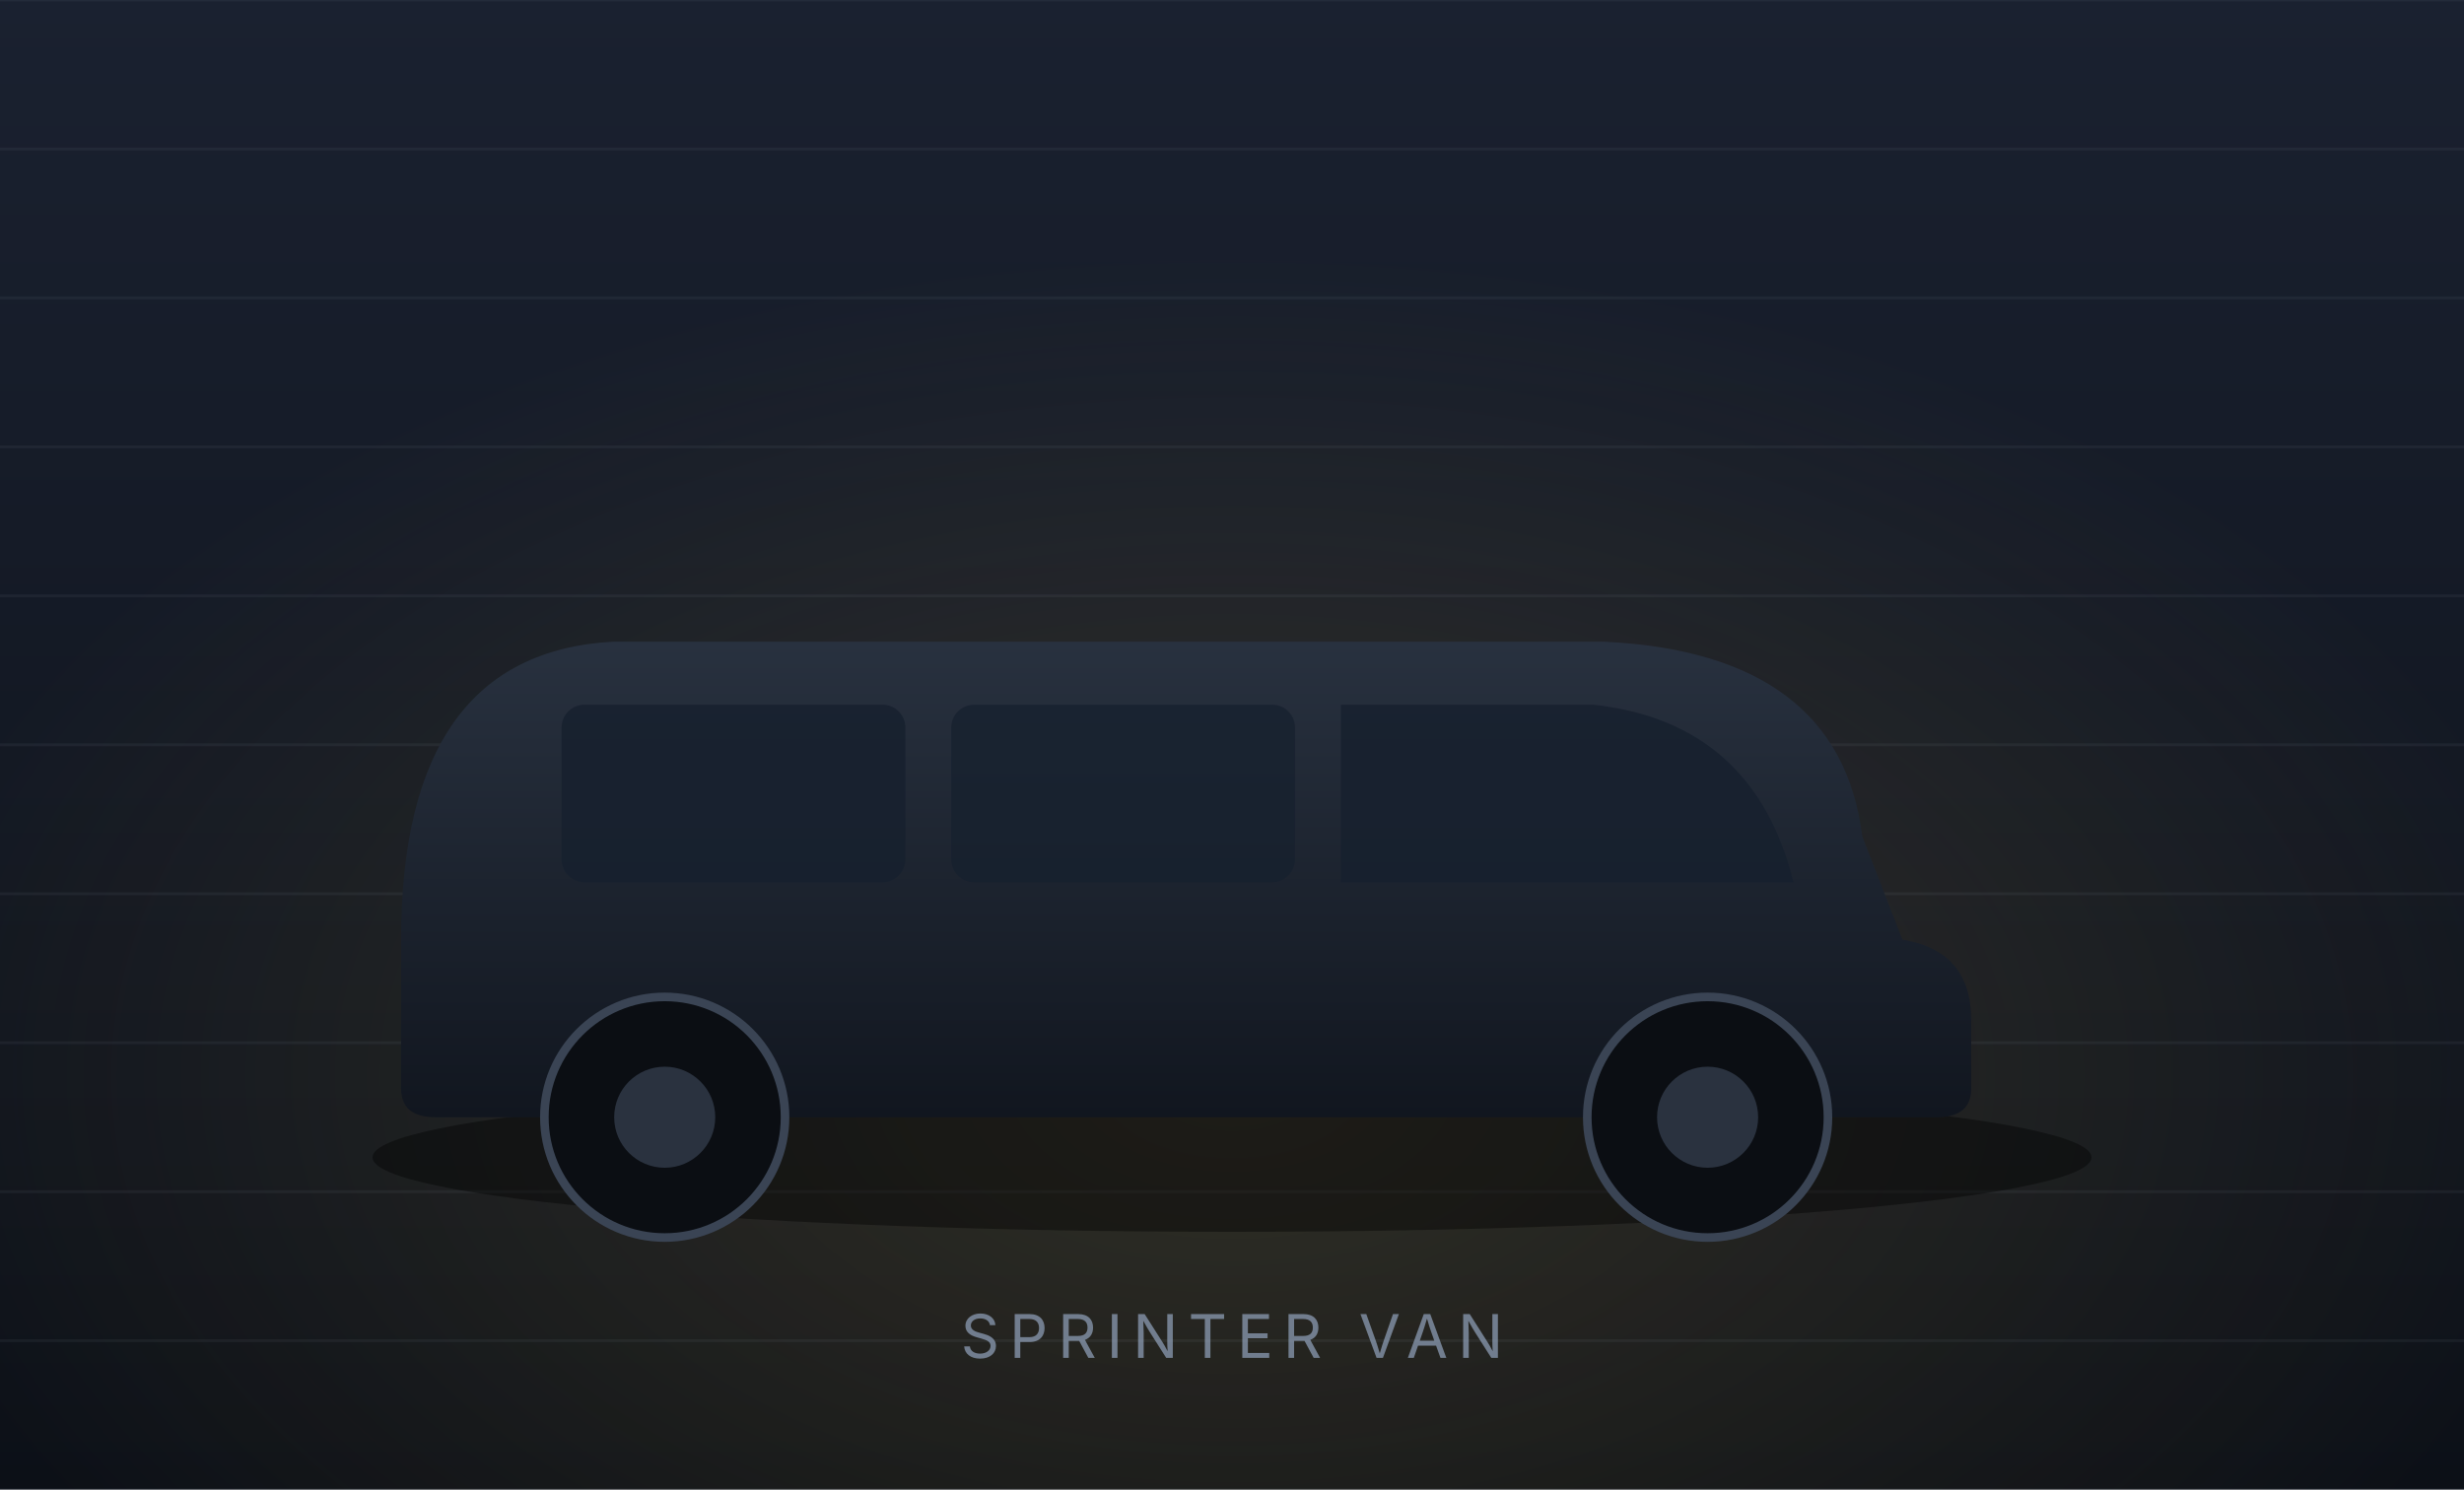
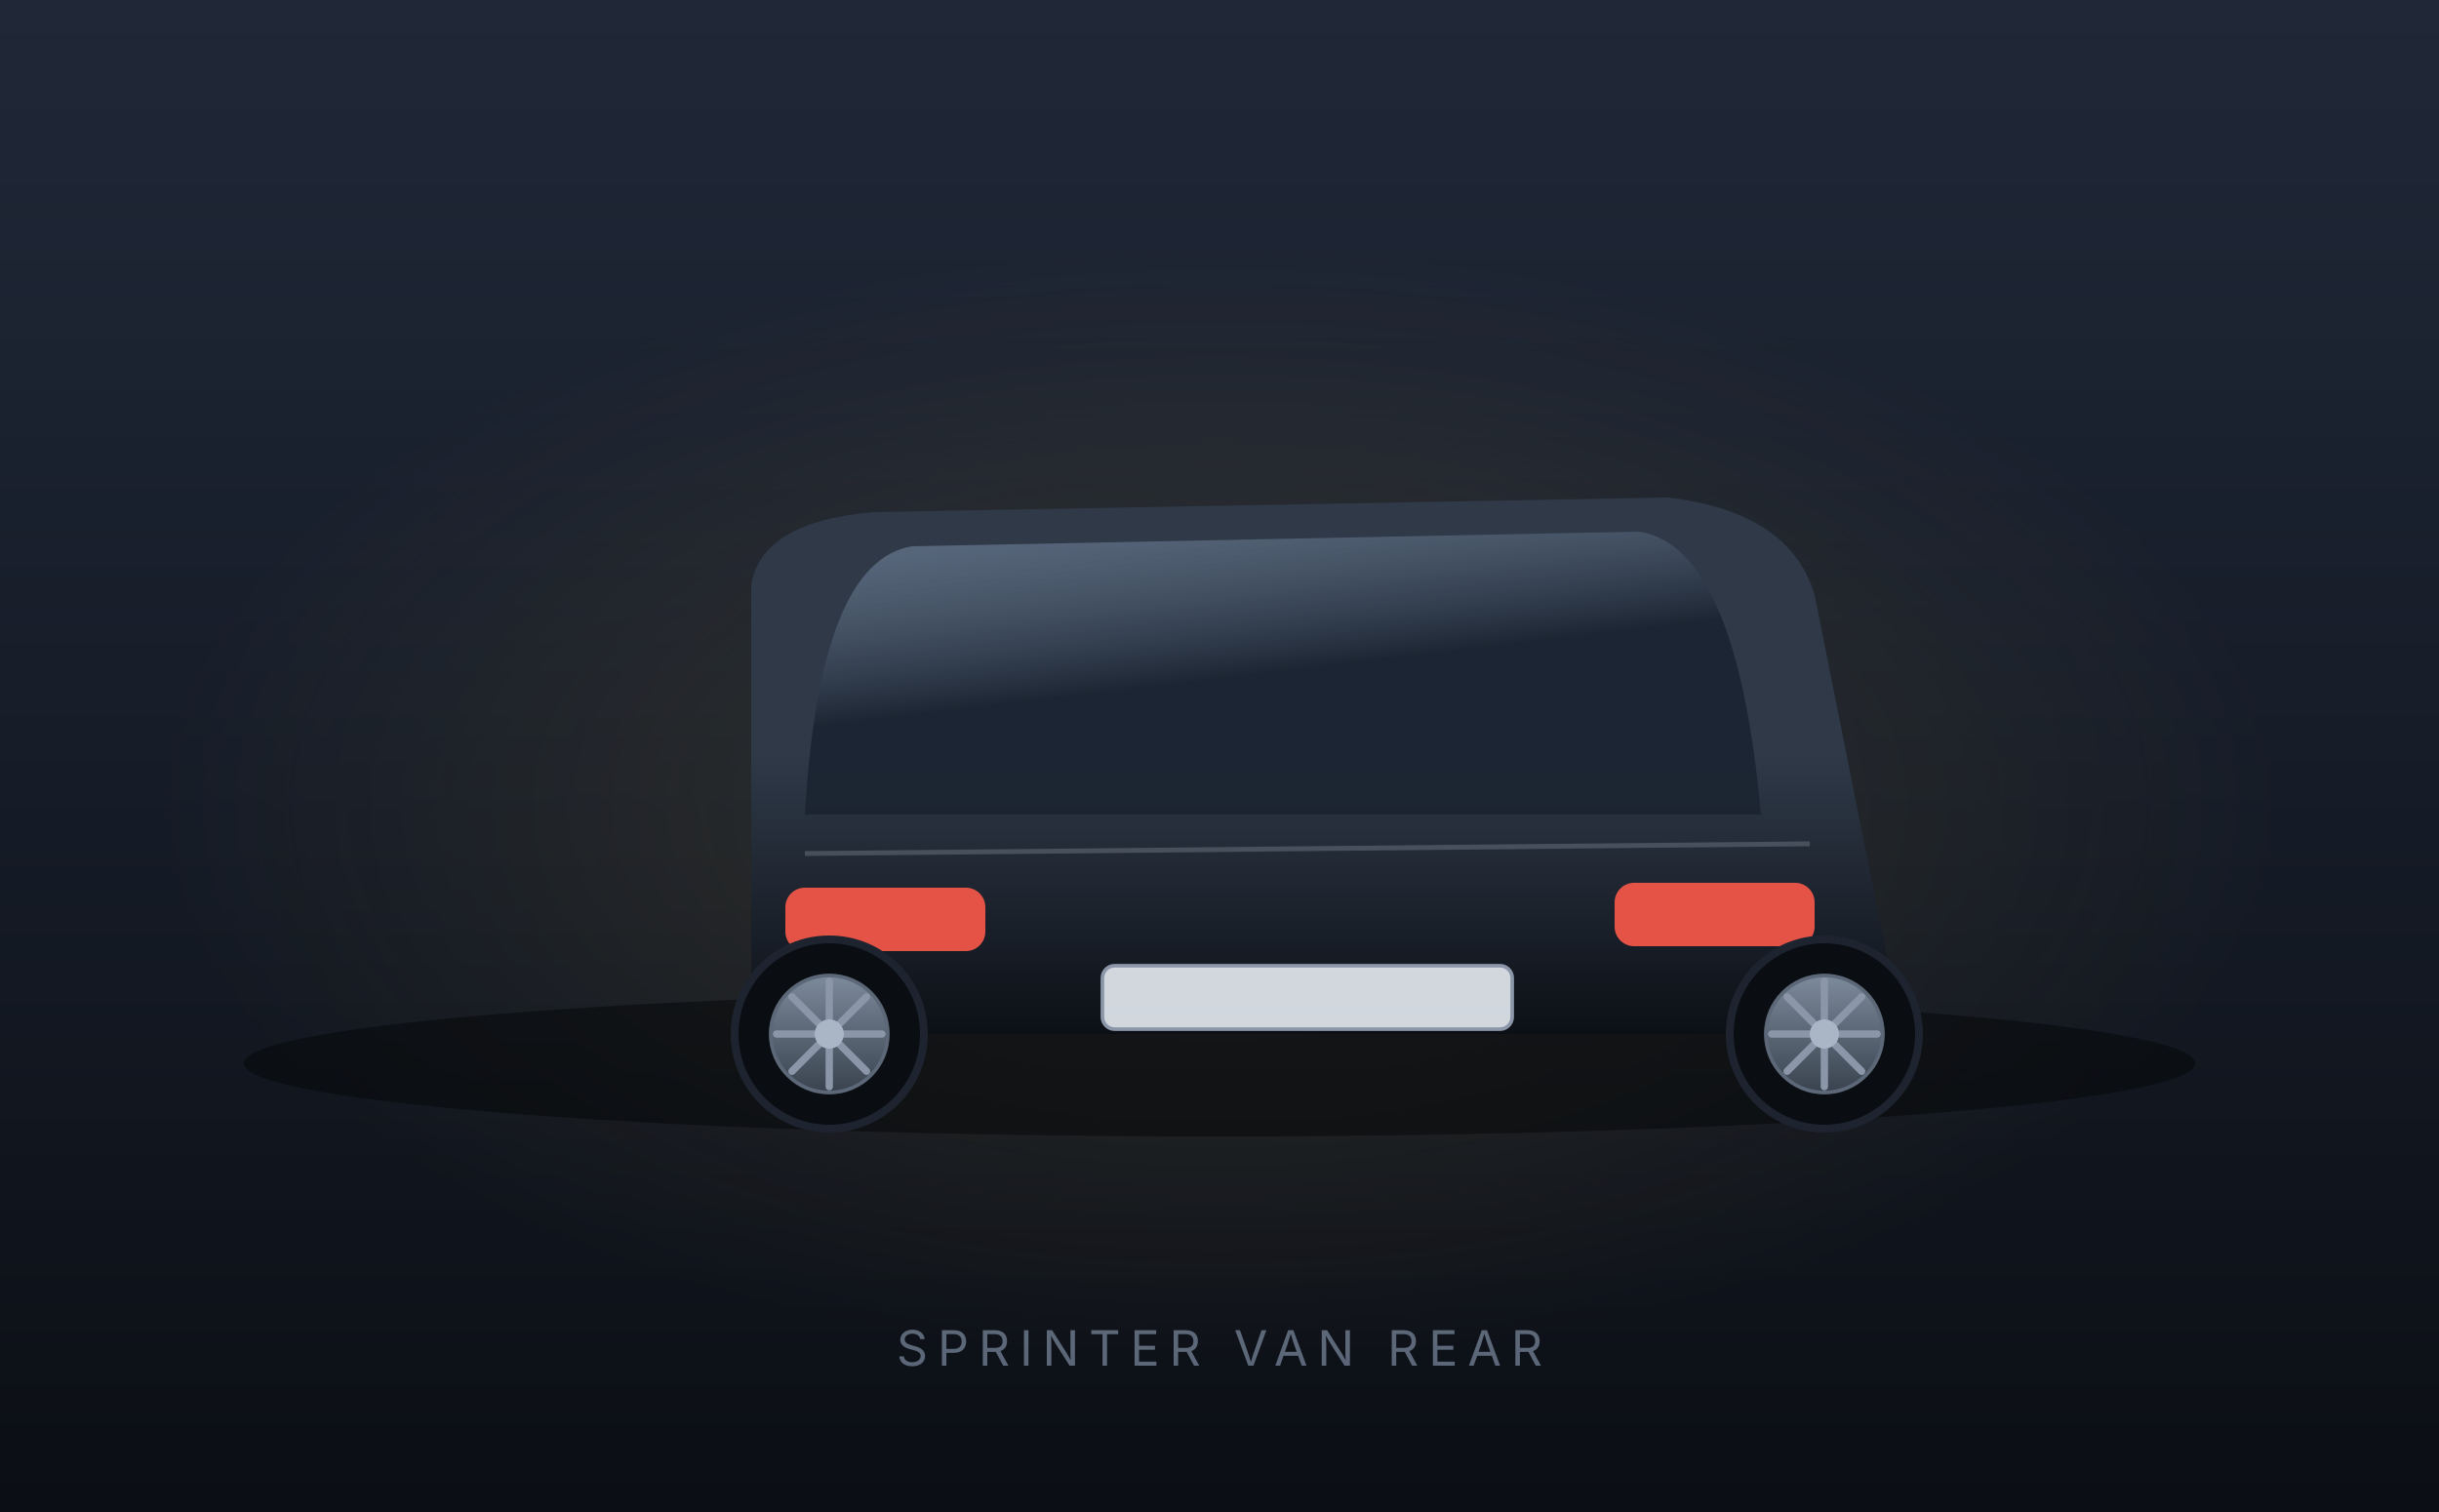
- <svg xmlns="http://www.w3.org/2000/svg" viewBox="0 0 860 520" width="860" height="520" role="img" aria-label="sprinter van">
+ <svg xmlns="http://www.w3.org/2000/svg" viewBox="0 0 1000 620" width="1000" height="620" role="img" aria-label="sprinter van rear">
  <defs>
    <linearGradient id="bg" x1="0" y1="0" x2="0" y2="1">
-       <stop offset="0%" stop-color="#1a2130" />
-       <stop offset="100%" stop-color="#0c1017" />
+       <stop offset="0%" stop-color="#202838" />
+       <stop offset="55%" stop-color="#151b26" />
+       <stop offset="100%" stop-color="#0b0e14" />
    </linearGradient>
    <linearGradient id="body" x1="0" y1="0" x2="0" y2="1">
-       <stop offset="0%" stop-color="#28313f" />
-       <stop offset="100%" stop-color="#11161f" />
+       <stop offset="0%" stop-color="#2f3948" />
+       <stop offset="48%" stop-color="#2f3948" />
+       <stop offset="100%" stop-color="#0c1016" />
    </linearGradient>
-     <radialGradient id="glow" cx="50%" cy="72%" r="55%">
-       <stop offset="0%" stop-color="#e6bf57" stop-opacity="0.16" />
+     <linearGradient id="roof" x1="0" y1="0" x2="0" y2="1">
+       <stop offset="0%" stop-color="#ffffff" stop-opacity="0.16" />
+       <stop offset="100%" stop-color="#ffffff" stop-opacity="0" />
+     </linearGradient>
+     <linearGradient id="glass" x1="0" y1="0" x2="0.4" y2="1">
+       <stop offset="0%" stop-color="#7f93ad" stop-opacity="0.55" />
+       <stop offset="60%" stop-color="#1b2431" stop-opacity="0.95" />
+     </linearGradient>
+     <linearGradient id="rim" x1="0" y1="0" x2="0" y2="1">
+       <stop offset="0%" stop-color="#7d8a9b" />
+       <stop offset="100%" stop-color="#39434f" />
+     </linearGradient>
+     <linearGradient id="leather" x1="0" y1="0" x2="0" y2="1">
+       <stop offset="0%" stop-color="#26303d" />
+       <stop offset="100%" stop-color="#151c26" />
+     </linearGradient>
+     <radialGradient id="pool" cx="50%" cy="50%" r="50%">
+       <stop offset="0%" stop-color="#e6bf57" stop-opacity="0.14" />
      <stop offset="100%" stop-color="#e6bf57" stop-opacity="0" />
    </radialGradient>
  </defs>
-   <rect width="860" height="520" fill="url(#bg)" />
-   <rect width="860" height="520" fill="url(#glow)" />
-   <g opacity="0.07" stroke="#9fb0c8" stroke-width="1">
-     <line x1="0" y1="0" x2="860" y2="0" />
-     <line x1="0" y1="52" x2="860" y2="52" />
-     <line x1="0" y1="104" x2="860" y2="104" />
-     <line x1="0" y1="156" x2="860" y2="156" />
-     <line x1="0" y1="208" x2="860" y2="208" />
-     <line x1="0" y1="260" x2="860" y2="260" />
-     <line x1="0" y1="312" x2="860" y2="312" />
-     <line x1="0" y1="364" x2="860" y2="364" />
-     <line x1="0" y1="416" x2="860" y2="416" />
-     <line x1="0" y1="468" x2="860" y2="468" />
-     <line x1="0" y1="520" x2="860" y2="520" />
+   <rect width="1000" height="620" fill="url(#bg)" />
+   <ellipse cx="500" cy="330" rx="430" ry="230" fill="url(#pool)" />
+   <ellipse cx="500" cy="436" rx="400" ry="30" fill="#05070a" opacity="0.55" />
+   <path d="M308 424 L308 240 Q312 214 358 210 L684 204              Q734 210 744 244 L780 424 Z" fill="url(#body)" />
+   <path d="M330 334 Q336 230 374 224 L672 218              Q712 224 722 334 Z" fill="url(#glass)" />
+   <rect x="322" y="364" width="82" height="26" rx="8" fill="#ff5a4a" opacity="0.88" />
+   <rect x="662" y="362" width="82" height="26" rx="8" fill="#ff5a4a" opacity="0.88" />
+   <rect x="452" y="396" width="168" height="26" rx="5" fill="#e7ecf3" opacity="0.9" />
+   <rect x="452" y="396" width="168" height="26" rx="5" fill="none" stroke="#8b97a8" stroke-width="1.5" />
+   <path d="M330 350 L742 346" stroke="#c9d3e0" stroke-width="2" opacity="0.22" />
+   <g>
+     <circle cx="340" cy="424" r="40" fill="#0a0d12" />
+     <circle cx="340" cy="424" r="38.8" fill="none" stroke="#1d242f" stroke-width="3.2" />
+     <circle cx="340" cy="424" r="24" fill="url(#rim)" />
+     <circle cx="340" cy="424" r="24" fill="none" stroke="#5c6878" stroke-width="1.5" />
+     <line x1="346.4" y1="424" x2="361.6" y2="424" stroke="#8b97a8" stroke-width="3" stroke-linecap="round" />
+     <line x1="344.525" y1="428.525" x2="355.274" y2="439.274" stroke="#8b97a8" stroke-width="3" stroke-linecap="round" />
+     <line x1="340" y1="430.4" x2="340" y2="445.6" stroke="#8b97a8" stroke-width="3" stroke-linecap="round" />
+     <line x1="335.475" y1="428.525" x2="324.726" y2="439.274" stroke="#8b97a8" stroke-width="3" stroke-linecap="round" />
+     <line x1="333.6" y1="424" x2="318.4" y2="424" stroke="#8b97a8" stroke-width="3" stroke-linecap="round" />
+     <line x1="335.475" y1="419.475" x2="324.726" y2="408.726" stroke="#8b97a8" stroke-width="3" stroke-linecap="round" />
+     <line x1="340" y1="417.6" x2="340" y2="402.4" stroke="#8b97a8" stroke-width="3" stroke-linecap="round" />
+     <line x1="344.525" y1="419.475" x2="355.274" y2="408.726" stroke="#8b97a8" stroke-width="3" stroke-linecap="round" />
+     <circle cx="340" cy="424" r="6" fill="#aab6c6" />
  </g>
-   <ellipse cx="430" cy="404" rx="300" ry="26" fill="#000" opacity="0.4" />
-   <g transform="translate(0,28)">
-     <path d="M140 300 Q140 200 214 196 L560 196 Q642 200 650 264 L664 300 Q688 304 688 328 L688 352 Q688 362 676 362 L152 362 Q140 362 140 352 Z" fill="url(#body)" />
-     <rect x="196" y="218" width="120" height="62" rx="8" fill="#16202e" opacity="0.85" />
-     <rect x="332" y="218" width="120" height="62" rx="8" fill="#16202e" opacity="0.75" />
-     <path d="M468 218 L556 218 Q612 224 626 280 L468 280 Z" fill="#16202e" opacity="0.85" />
-     <circle cx="232" cy="362" r="42" fill="#0b0e13" stroke="#3a4454" stroke-width="3" />
-     <circle cx="232" cy="362" r="17.64" fill="#2a323f" />
-     <circle cx="596" cy="362" r="42" fill="#0b0e13" stroke="#3a4454" stroke-width="3" />
-     <circle cx="596" cy="362" r="17.64" fill="#2a323f" />
+   <g>
+     <circle cx="748" cy="424" r="40" fill="#0a0d12" />
+     <circle cx="748" cy="424" r="38.8" fill="none" stroke="#1d242f" stroke-width="3.2" />
+     <circle cx="748" cy="424" r="24" fill="url(#rim)" />
+     <circle cx="748" cy="424" r="24" fill="none" stroke="#5c6878" stroke-width="1.5" />
+     <line x1="754.4" y1="424" x2="769.6" y2="424" stroke="#8b97a8" stroke-width="3" stroke-linecap="round" />
+     <line x1="752.525" y1="428.525" x2="763.274" y2="439.274" stroke="#8b97a8" stroke-width="3" stroke-linecap="round" />
+     <line x1="748" y1="430.4" x2="748" y2="445.6" stroke="#8b97a8" stroke-width="3" stroke-linecap="round" />
+     <line x1="743.475" y1="428.525" x2="732.726" y2="439.274" stroke="#8b97a8" stroke-width="3" stroke-linecap="round" />
+     <line x1="741.6" y1="424" x2="726.4" y2="424" stroke="#8b97a8" stroke-width="3" stroke-linecap="round" />
+     <line x1="743.475" y1="419.475" x2="732.726" y2="408.726" stroke="#8b97a8" stroke-width="3" stroke-linecap="round" />
+     <line x1="748" y1="417.6" x2="748" y2="402.4" stroke="#8b97a8" stroke-width="3" stroke-linecap="round" />
+     <line x1="752.525" y1="419.475" x2="763.274" y2="408.726" stroke="#8b97a8" stroke-width="3" stroke-linecap="round" />
+     <circle cx="748" cy="424" r="6" fill="#aab6c6" />
  </g>
-   <text x="430" y="474" text-anchor="middle" font-family="system-ui,-apple-system,Segoe UI,sans-serif" font-size="21" letter-spacing="3.5" fill="#8fa0b8" opacity="0.72">SPRINTER VAN</text>
+   <text x="500" y="560" text-anchor="middle" font-family="system-ui,-apple-system,Segoe UI,sans-serif" font-size="20" letter-spacing="4" fill="#8fa0b8" opacity="0.6">SPRINTER VAN REAR</text>
</svg>
